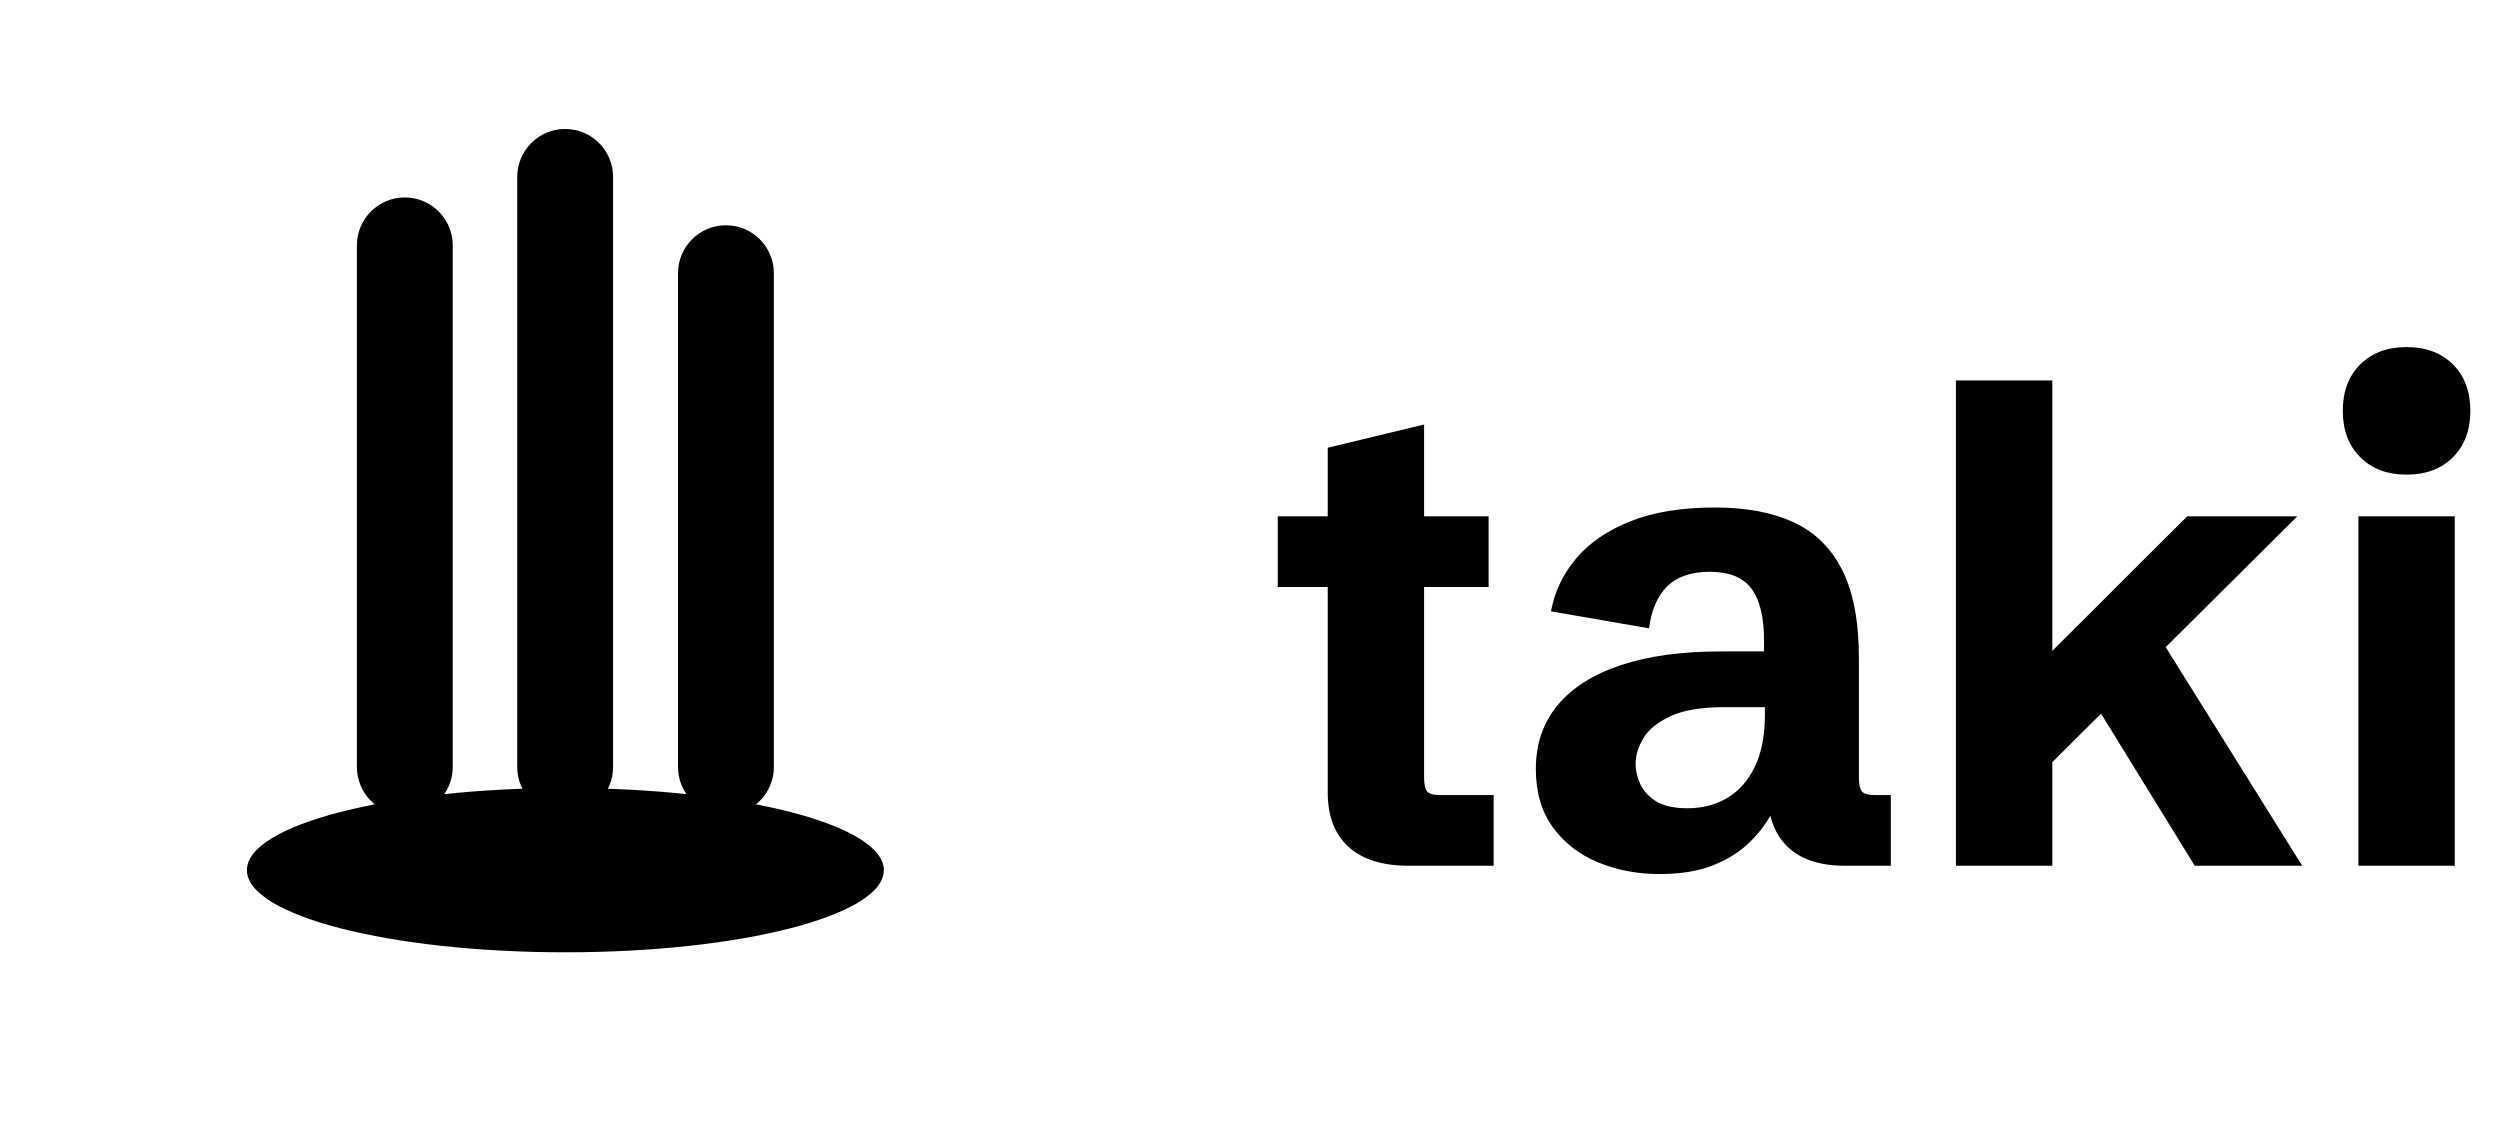
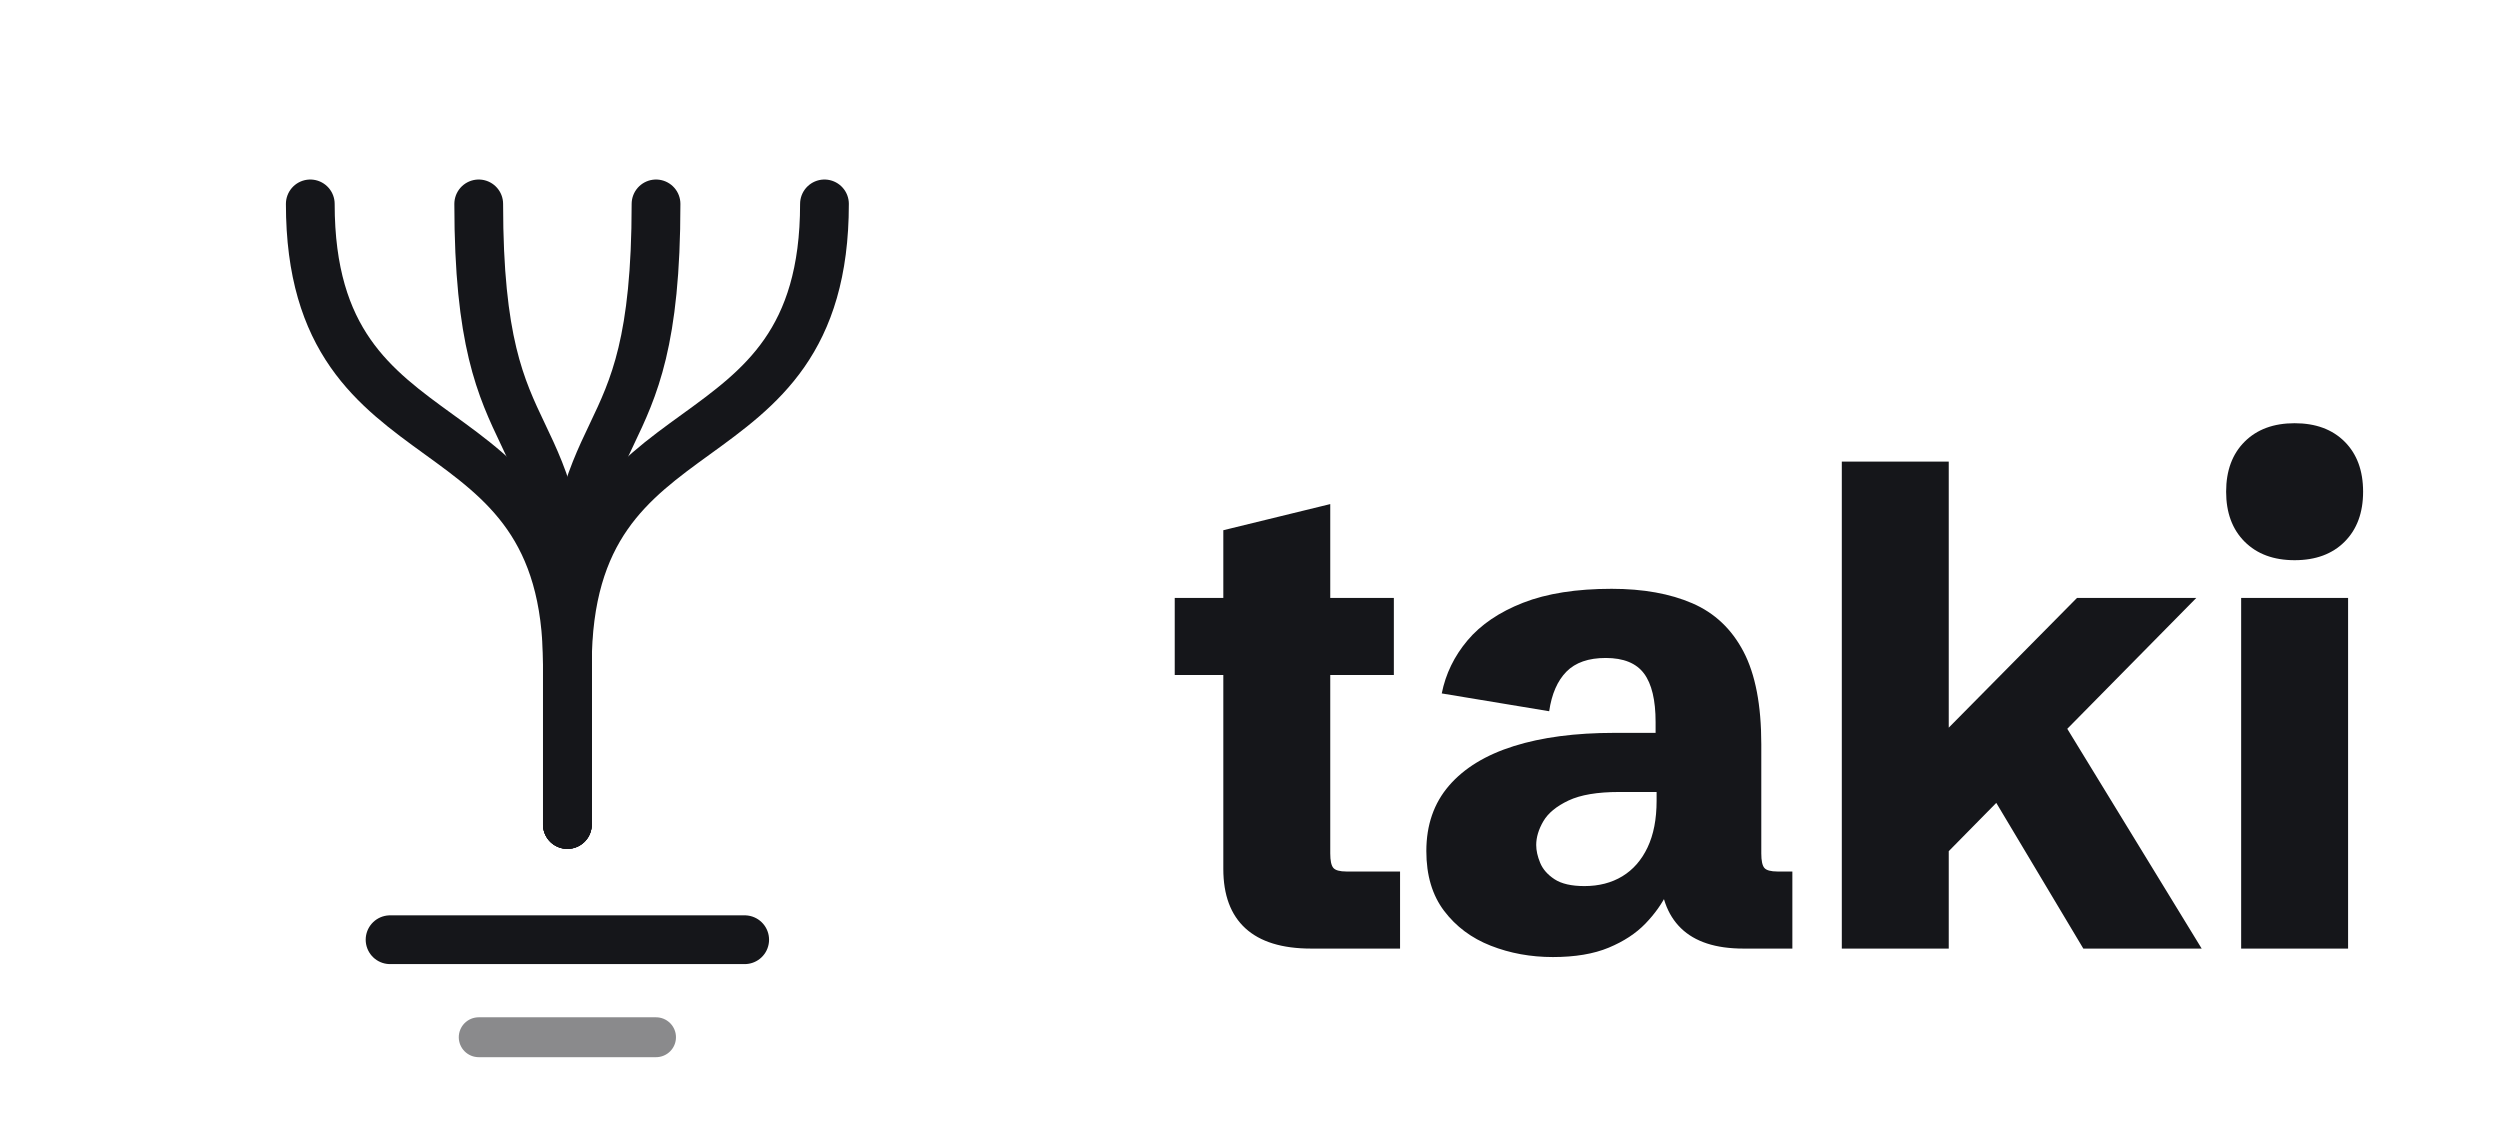
- <svg xmlns="http://www.w3.org/2000/svg" viewBox="0 0 566 256">
-   <g class="" fill="#000">
-     <rect x="80.8" y="44.7" width="21.7" height="139.8" rx="10.85" />
-     <rect x="117.1" y="29.2" width="21.7" height="155.3" rx="10.85" />
-     <rect x="153.5" y="51.0" width="21.7" height="133.5" rx="10.85" />
+ <svg xmlns="http://www.w3.org/2000/svg" viewBox="0 0 564 256">
+   <g transform="translate(0,0)">
+     <g fill="none" stroke="#15161A" stroke-width="11" stroke-linecap="round" stroke-linejoin="round">
+       <path class="" d="M70,46 C70,108 128,88 128,150 L128,186" />
+       <path class="" d="M108,46 C108,108 128,88 128,150 L128,186" />
+       <path class="" d="M148,46 C148,108 128,88 128,150 L128,186" />
+       <path class="" d="M186,46 C186,108 128,88 128,150 L128,186" />
+     </g>
+     <g class="" fill="none" stroke="#15161A" stroke-linecap="round">
+       <path d="M88,212 L168,212" stroke-width="11" />
+       <path d="M108,234 L148,234" stroke-width="9" opacity=".5" />
+     </g>
  </g>
-   <g class="" fill="#000">
-     <ellipse cx="128" cy="197" rx="72.1" ry="18.6" />
-   </g>
-   <path fill="#000" d="M32.836 0.0Q24.006 0.0 19.301 -4.282Q14.596 -8.563 14.596 -16.605V-63.105H3.287V-79.102H14.596V-94.629L36.416 -99.891V-79.102H51.023V-63.105H36.416V-20.065Q36.416 -17.624 37.112 -16.81Q37.808 -15.996 40.078 -15.996H52.163V0.0ZM89.742 1.881Q82.16 1.881 75.784 -0.769Q69.407 -3.419 65.561 -8.713Q61.714 -14.007 61.714 -21.902Q61.714 -30.401 66.647 -36.346Q71.581 -42.29 80.928 -45.403Q90.275 -48.516 103.562 -48.516H114.694L113.376 -46.5V-51.067Q113.376 -58.907 110.531 -62.726Q107.687 -66.545 101.089 -66.545Q94.758 -66.545 91.427 -63.212Q88.096 -59.88 87.352 -53.745L65.142 -57.592Q66.334 -64.169 70.771 -69.488Q75.208 -74.807 83.055 -77.956Q90.902 -81.105 102.337 -81.105Q112.793 -81.105 120.045 -77.767Q127.298 -74.429 131.077 -66.94Q134.856 -59.452 134.856 -46.945V-20.065Q134.856 -17.607 135.552 -16.802Q136.248 -15.996 138.519 -15.996H142.084V0.0H131.663Q123.155 0.0 118.699 -4.302Q114.243 -8.604 114.243 -16.605V-20.326L118.084 -18.891Q117.117 -15.732 115.269 -12.157Q113.42 -8.581 110.194 -5.383Q106.969 -2.186 101.969 -0.152Q96.97 1.881 89.742 1.881ZM96.012 -13.008Q101.147 -13.008 105.097 -15.375Q109.046 -17.742 111.309 -22.449Q113.572 -27.155 113.572 -34.169V-35.895H104.353Q96.539 -35.895 92.166 -33.844Q87.794 -31.793 86.045 -28.841Q84.296 -25.89 84.296 -23.057Q84.296 -20.839 85.345 -18.513Q86.394 -16.187 88.942 -14.597Q91.491 -13.008 96.012 -13.008ZM156.823 0.0V-109.863H178.644V-48.647L209.174 -79.102H234.108L204.313 -49.482L235.219 0.0H210.882L189.677 -34.43L178.644 -23.446V0.0ZM247.937 0.0V-79.102H269.757V0.0ZM258.847 -88.544Q252.302 -88.544 248.355 -92.49Q244.409 -96.437 244.409 -102.981Q244.409 -109.559 248.355 -113.489Q252.302 -117.419 258.847 -117.419Q265.424 -117.419 269.354 -113.489Q273.284 -109.559 273.284 -102.981Q273.284 -96.437 269.354 -92.49Q265.424 -88.544 258.847 -88.544Z" transform="translate(286 196)" />
+   <path transform="translate(262,214)" d="M33.799 0.0Q23.966 0.0 18.973 -4.565Q13.98 -9.13 13.98 -17.966V-61.715H3.019V-79.102H13.98V-94.381L38.105 -100.278V-79.102H52.454V-61.715H38.105V-21.466Q38.105 -19.018 38.8 -18.203Q39.496 -17.387 41.767 -17.387H53.852V0.0Z M88.336 1.911Q80.834 1.911 74.323 -0.645Q67.812 -3.2 63.797 -8.499Q59.781 -13.798 59.781 -21.992Q59.781 -30.828 64.899 -36.758Q70.016 -42.687 79.507 -45.676Q88.998 -48.665 102.185 -48.665H112.821L111.503 -46.48V-51.107Q111.503 -58.54 108.892 -62.051Q106.28 -65.562 100.249 -65.562Q94.425 -65.562 91.387 -62.477Q88.348 -59.393 87.495 -53.546L63.259 -57.562Q64.58 -64.189 69.072 -69.528Q73.564 -74.866 81.599 -78.016Q89.635 -81.165 101.586 -81.165Q112.251 -81.165 119.797 -77.896Q127.342 -74.627 131.345 -66.975Q135.348 -59.323 135.348 -46.111V-21.466Q135.348 -18.998 136.043 -18.192Q136.739 -17.387 139.01 -17.387H142.357V0.0H131.31Q121.948 0.0 117.229 -4.59Q112.509 -9.181 112.509 -17.966V-21.24L116.837 -19.457Q115.92 -16.279 114.156 -12.609Q112.391 -8.939 109.201 -5.632Q106.01 -2.325 100.926 -0.207Q95.842 1.911 88.336 1.911ZM95.45 -14.1Q100.357 -14.1 104.004 -16.314Q107.65 -18.527 109.689 -22.821Q111.729 -27.116 111.729 -33.345V-35.328H103.274Q95.928 -35.328 91.853 -33.402Q87.779 -31.475 86.174 -28.722Q84.569 -25.969 84.569 -23.355Q84.569 -21.504 85.463 -19.342Q86.358 -17.18 88.708 -15.64Q91.059 -14.1 95.45 -14.1Z M153.512 0.0V-109.863H177.637V-49.839L206.568 -79.102H233.479L204.379 -49.582L234.699 0.0H207.998L188.362 -32.87L177.637 -21.976V0.0Z M243.603 0.0V-79.102H267.728V0.0ZM255.665 -87.62Q248.564 -87.62 244.389 -91.795Q240.215 -95.97 240.215 -103.071Q240.215 -110.194 244.389 -114.358Q248.564 -118.522 255.665 -118.522Q262.789 -118.522 266.952 -114.358Q271.116 -110.194 271.116 -103.071Q271.116 -95.97 266.952 -91.795Q262.789 -87.62 255.665 -87.62Z" fill="#15161A" />
</svg>
